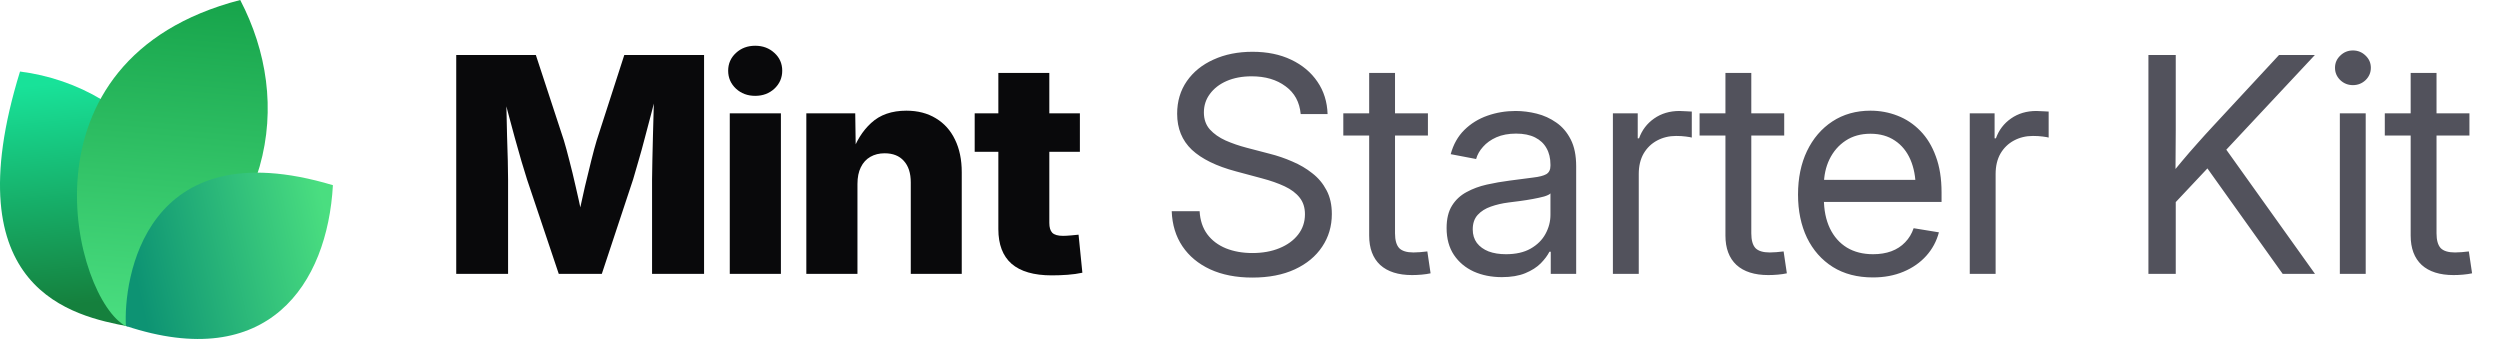
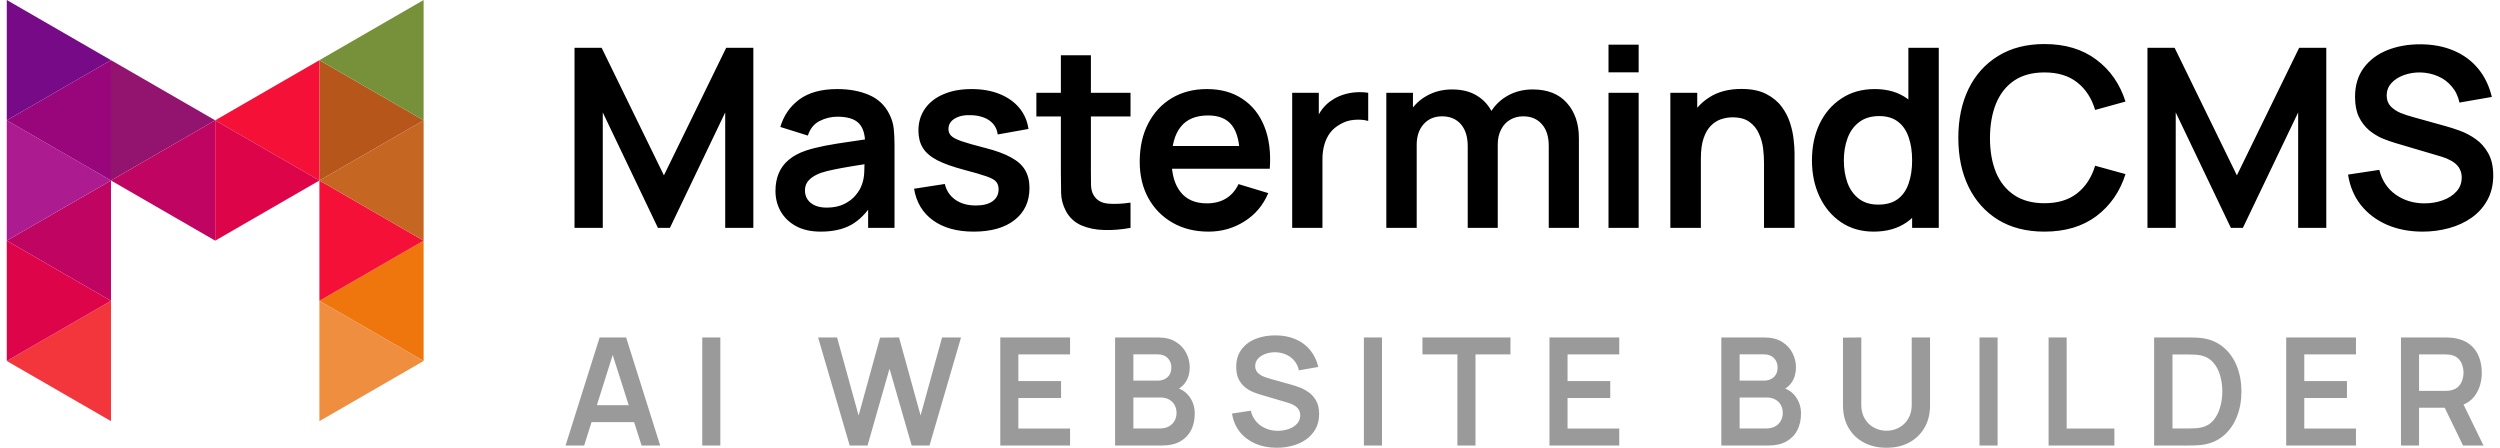
- <svg xmlns="http://www.w3.org/2000/svg" width="177" height="24" viewBox="0 0 177 24" fill="none">
-   <path d="M9.061 23.108C5.268 22.377 -3.391 20.627 1.417 5.064C9.634 6.099 16.973 14.064 9.061 23.108Z" fill="url(#paint0_linear_17557_2020)" />
-   <path d="M8.919 23.094C5.276 21.222 0.784 4.209 17.007 0C20.757 7.193 19.621 16.545 8.919 23.094Z" fill="url(#paint1_linear_17557_2020)" />
-   <path d="M8.914 23.079C8.735 19.882 10.159 9.085 23.57 13.111C23.181 20.123 18.984 26.418 8.914 23.079Z" fill="url(#paint2_linear_17557_2020)" />
-   <path d="M32.301 19.392V3.894H37.938L39.925 9.948C40.036 10.315 40.164 10.787 40.31 11.362C40.462 11.938 40.611 12.552 40.757 13.204C40.91 13.855 41.048 14.483 41.173 15.086C41.305 15.682 41.412 16.192 41.495 16.615H40.695C40.771 16.192 40.871 15.682 40.996 15.086C41.128 14.49 41.267 13.866 41.412 13.214C41.565 12.562 41.714 11.948 41.86 11.373C42.005 10.79 42.133 10.315 42.244 9.948L44.2 3.894H49.848V19.392H46.166V12.704C46.166 12.357 46.173 11.917 46.187 11.383C46.2 10.849 46.214 10.27 46.228 9.646C46.249 9.022 46.266 8.391 46.28 7.753C46.301 7.115 46.311 6.519 46.311 5.964H46.623C46.485 6.561 46.332 7.181 46.166 7.826C45.999 8.471 45.833 9.102 45.666 9.719C45.507 10.336 45.351 10.901 45.198 11.414C45.053 11.928 44.928 12.357 44.824 12.704L42.608 19.392H39.561L37.314 12.704C37.203 12.357 37.072 11.928 36.919 11.414C36.773 10.901 36.614 10.34 36.441 9.729C36.274 9.112 36.104 8.481 35.931 7.836C35.764 7.192 35.608 6.567 35.463 5.964H35.827C35.834 6.512 35.844 7.105 35.858 7.743C35.872 8.374 35.886 9.005 35.9 9.636C35.92 10.26 35.938 10.839 35.952 11.373C35.965 11.907 35.972 12.351 35.972 12.704V19.392H32.301ZM51.668 19.392V8.024H55.288V19.392H51.668ZM53.468 6.786C52.927 6.786 52.473 6.616 52.105 6.276C51.738 5.93 51.554 5.507 51.554 5.007C51.554 4.508 51.738 4.088 52.105 3.749C52.473 3.409 52.927 3.239 53.468 3.239C54.009 3.239 54.463 3.409 54.83 3.749C55.198 4.082 55.382 4.501 55.382 5.007C55.382 5.507 55.198 5.93 54.83 6.276C54.463 6.616 54.009 6.786 53.468 6.786ZM60.708 13.027V19.392H57.088V8.024H60.551L60.593 10.967H60.281C60.593 10.024 61.061 9.268 61.685 8.7C62.309 8.124 63.138 7.836 64.171 7.836C64.975 7.836 65.672 8.017 66.262 8.377C66.851 8.731 67.302 9.234 67.614 9.885C67.933 10.537 68.092 11.307 68.092 12.194V19.392H64.483V12.912C64.483 12.26 64.32 11.754 63.994 11.394C63.675 11.033 63.221 10.853 62.632 10.853C62.25 10.853 61.914 10.936 61.623 11.102C61.332 11.269 61.106 11.515 60.947 11.841C60.787 12.16 60.708 12.555 60.708 13.027ZM76.456 8.024V10.749H69.008V8.024H76.456ZM70.683 5.163H74.292V15.783C74.292 16.102 74.361 16.334 74.5 16.48C74.646 16.625 74.899 16.698 75.259 16.698C75.405 16.698 75.596 16.688 75.831 16.667C76.074 16.646 76.251 16.629 76.362 16.615L76.632 19.309C76.313 19.378 75.963 19.427 75.582 19.455C75.207 19.482 74.836 19.496 74.469 19.496C73.2 19.496 72.25 19.222 71.619 18.674C70.995 18.127 70.683 17.308 70.683 16.22V5.163Z" fill="#09090B" />
-   <path d="M88.667 19.652C87.523 19.652 86.528 19.458 85.682 19.07C84.843 18.681 84.188 18.137 83.716 17.437C83.245 16.736 82.992 15.908 82.957 14.951H84.933C84.968 15.596 85.148 16.14 85.474 16.584C85.8 17.021 86.24 17.354 86.795 17.582C87.35 17.804 87.974 17.915 88.667 17.915C89.388 17.915 90.026 17.801 90.581 17.572C91.143 17.343 91.583 17.024 91.902 16.615C92.228 16.199 92.391 15.717 92.391 15.169C92.391 14.698 92.266 14.306 92.017 13.994C91.767 13.675 91.413 13.408 90.956 13.193C90.498 12.978 89.954 12.787 89.323 12.621L87.502 12.132C86.123 11.765 85.082 11.255 84.382 10.603C83.689 9.944 83.342 9.095 83.342 8.055C83.342 7.174 83.571 6.404 84.028 5.746C84.486 5.087 85.117 4.577 85.921 4.217C86.726 3.849 87.645 3.666 88.678 3.666C89.718 3.666 90.63 3.853 91.413 4.227C92.204 4.602 92.824 5.122 93.275 5.787C93.726 6.446 93.965 7.209 93.993 8.076H92.089C92.013 7.23 91.656 6.574 91.018 6.11C90.387 5.638 89.586 5.403 88.615 5.403C87.95 5.403 87.36 5.513 86.847 5.735C86.341 5.957 85.946 6.262 85.661 6.651C85.377 7.032 85.235 7.469 85.235 7.961C85.235 8.447 85.377 8.849 85.661 9.168C85.946 9.48 86.317 9.74 86.774 9.948C87.232 10.149 87.724 10.319 88.251 10.457L89.884 10.884C90.439 11.023 90.977 11.206 91.496 11.435C92.023 11.657 92.495 11.934 92.911 12.267C93.334 12.593 93.67 12.995 93.92 13.474C94.17 13.945 94.294 14.504 94.294 15.149C94.294 16.015 94.066 16.788 93.608 17.468C93.157 18.148 92.512 18.681 91.673 19.07C90.834 19.458 89.832 19.652 88.667 19.652ZM101.097 8.024V9.594H95.106V8.024H101.097ZM96.937 5.163H98.767V16.521C98.767 17 98.865 17.347 99.059 17.562C99.26 17.77 99.6 17.874 100.078 17.874C100.21 17.874 100.366 17.867 100.546 17.853C100.733 17.832 100.903 17.815 101.056 17.801L101.285 19.351C101.097 19.392 100.886 19.423 100.65 19.444C100.414 19.465 100.189 19.475 99.974 19.475C98.996 19.475 98.244 19.236 97.717 18.758C97.197 18.272 96.937 17.579 96.937 16.677V5.163ZM106.33 19.621C105.595 19.621 104.932 19.489 104.343 19.226C103.754 18.955 103.285 18.564 102.939 18.05C102.592 17.53 102.419 16.896 102.419 16.147C102.419 15.495 102.547 14.965 102.804 14.556C103.06 14.146 103.403 13.828 103.833 13.599C104.263 13.363 104.742 13.186 105.269 13.068C105.796 12.95 106.333 12.857 106.881 12.787C107.574 12.69 108.132 12.617 108.555 12.569C108.978 12.52 109.287 12.441 109.481 12.33C109.675 12.212 109.772 12.014 109.772 11.737V11.654C109.772 11.203 109.679 10.815 109.492 10.489C109.311 10.163 109.041 9.91 108.68 9.729C108.32 9.549 107.872 9.459 107.338 9.459C106.805 9.459 106.34 9.546 105.945 9.719C105.556 9.892 105.241 10.118 104.998 10.395C104.755 10.665 104.593 10.953 104.509 11.258L102.71 10.915C102.897 10.222 103.22 9.65 103.677 9.199C104.135 8.748 104.679 8.412 105.31 8.19C105.941 7.968 106.607 7.857 107.307 7.857C107.8 7.857 108.295 7.92 108.795 8.044C109.301 8.169 109.765 8.381 110.188 8.679C110.611 8.97 110.951 9.369 111.208 9.875C111.464 10.374 111.593 11.005 111.593 11.768V19.392H109.793V17.822H109.7C109.568 18.085 109.363 18.359 109.086 18.643C108.809 18.921 108.444 19.153 107.994 19.34C107.543 19.527 106.988 19.621 106.33 19.621ZM106.621 17.998C107.321 17.998 107.904 17.867 108.368 17.603C108.84 17.333 109.19 16.986 109.419 16.563C109.654 16.133 109.772 15.682 109.772 15.211V13.692C109.703 13.769 109.554 13.841 109.325 13.911C109.096 13.973 108.829 14.032 108.524 14.088C108.226 14.143 107.921 14.192 107.609 14.233C107.304 14.275 107.033 14.309 106.798 14.337C106.354 14.393 105.938 14.49 105.549 14.628C105.168 14.76 104.86 14.954 104.624 15.211C104.388 15.467 104.27 15.811 104.27 16.241C104.27 16.615 104.367 16.934 104.561 17.198C104.762 17.461 105.04 17.662 105.393 17.801C105.747 17.933 106.156 17.998 106.621 17.998ZM114.193 19.392V8.024H115.951V9.792H116.045C116.253 9.209 116.61 8.741 117.116 8.388C117.622 8.034 118.219 7.857 118.905 7.857C119.058 7.857 119.217 7.864 119.384 7.878C119.55 7.885 119.682 7.892 119.779 7.899V9.74C119.716 9.719 119.578 9.695 119.363 9.667C119.155 9.639 118.922 9.625 118.666 9.625C118.174 9.625 117.726 9.733 117.324 9.948C116.922 10.163 116.603 10.471 116.367 10.874C116.138 11.276 116.024 11.758 116.024 12.319V19.392H114.193ZM126.322 8.024V9.594H120.33V8.024H126.322ZM122.161 5.163H123.992V16.521C123.992 17 124.089 17.347 124.283 17.562C124.484 17.77 124.824 17.874 125.302 17.874C125.434 17.874 125.59 17.867 125.77 17.853C125.958 17.832 126.127 17.815 126.28 17.801L126.509 19.351C126.322 19.392 126.11 19.423 125.874 19.444C125.639 19.465 125.413 19.475 125.198 19.475C124.221 19.475 123.468 19.236 122.941 18.758C122.421 18.272 122.161 17.579 122.161 16.677V5.163ZM132.604 19.642C131.502 19.642 130.555 19.396 129.765 18.903C128.974 18.404 128.364 17.714 127.934 16.834C127.511 15.946 127.3 14.927 127.3 13.775C127.3 12.611 127.511 11.584 127.934 10.697C128.364 9.802 128.964 9.102 129.734 8.596C130.51 8.089 131.408 7.836 132.428 7.836C133.1 7.836 133.738 7.954 134.341 8.19C134.952 8.426 135.489 8.783 135.954 9.261C136.425 9.74 136.793 10.343 137.056 11.071C137.327 11.792 137.462 12.645 137.462 13.63V14.296H128.433V12.735H136.463L135.631 13.297C135.631 12.541 135.506 11.876 135.257 11.3C135.007 10.725 134.643 10.277 134.165 9.958C133.686 9.632 133.107 9.469 132.428 9.469C131.748 9.469 131.162 9.632 130.67 9.958C130.177 10.284 129.796 10.725 129.526 11.279C129.262 11.827 129.13 12.441 129.13 13.12V14.046C129.13 14.864 129.273 15.572 129.557 16.168C129.841 16.757 130.243 17.211 130.763 17.53C131.283 17.842 131.901 17.998 132.615 17.998C133.093 17.998 133.523 17.929 133.905 17.79C134.293 17.645 134.619 17.433 134.882 17.156C135.153 16.879 135.354 16.546 135.486 16.157L137.275 16.449C137.108 17.08 136.81 17.634 136.38 18.113C135.95 18.591 135.413 18.966 134.768 19.236C134.123 19.507 133.402 19.642 132.604 19.642ZM139.459 19.392V8.024H141.217V9.792H141.311C141.519 9.209 141.876 8.741 142.382 8.388C142.888 8.034 143.485 7.857 144.171 7.857C144.324 7.857 144.483 7.864 144.649 7.878C144.816 7.885 144.948 7.892 145.045 7.899V9.74C144.982 9.719 144.844 9.695 144.629 9.667C144.421 9.639 144.188 9.625 143.932 9.625C143.439 9.625 142.992 9.733 142.59 9.948C142.188 10.163 141.869 10.471 141.633 10.874C141.404 11.276 141.29 11.758 141.29 12.319V19.392H139.459ZM153.429 14.961V12.715C153.783 12.257 154.136 11.82 154.49 11.404C154.844 10.981 155.204 10.565 155.572 10.156C155.939 9.74 156.314 9.327 156.695 8.918L161.355 3.894H163.893L157.277 10.967H157.184L153.429 14.961ZM152.108 19.392V3.894H154.043V9.241L154.022 12.559L154.043 13.505V19.392H152.108ZM161.615 19.392L155.967 11.477L157.173 9.969L163.903 19.392H161.615ZM165.661 19.392V8.024H167.492V19.392H165.661ZM166.587 6.027C166.24 6.027 165.942 5.909 165.692 5.673C165.443 5.43 165.318 5.139 165.318 4.799C165.318 4.459 165.443 4.172 165.692 3.936C165.942 3.693 166.24 3.572 166.587 3.572C166.934 3.572 167.232 3.693 167.482 3.936C167.731 4.172 167.856 4.459 167.856 4.799C167.856 5.139 167.731 5.43 167.482 5.673C167.232 5.909 166.934 6.027 166.587 6.027ZM174.836 8.024V9.594H168.844V8.024H174.836ZM170.675 5.163H172.506V16.521C172.506 17 172.603 17.347 172.797 17.562C172.998 17.77 173.338 17.874 173.816 17.874C173.948 17.874 174.104 17.867 174.284 17.853C174.472 17.832 174.641 17.815 174.794 17.801L175.023 19.351C174.836 19.392 174.624 19.423 174.388 19.444C174.153 19.465 173.927 19.475 173.712 19.475C172.735 19.475 171.982 19.236 171.455 18.758C170.935 18.272 170.675 17.579 170.675 16.677V5.163Z" fill="#52525C" />
+ <svg xmlns="http://www.w3.org/2000/svg" style="isolation:isolate" viewBox="0 0 134 24" width="134pt" height="24pt">
  <defs>
-     <linearGradient id="paint0_linear_17557_2020" x1="3.776" y1="5.916" x2="5.232" y2="21.559" gradientUnits="userSpaceOnUse">
-       <stop stop-color="#18E299" />
-       <stop offset="1" stop-color="#15803D" />
-     </linearGradient>
-     <linearGradient id="paint1_linear_17557_2020" x1="12.171" y1="-0.718" x2="10.19" y2="22.983" gradientUnits="userSpaceOnUse">
-       <stop stop-color="#16A34A" />
-       <stop offset="1" stop-color="#4ADE80" />
-     </linearGradient>
-     <linearGradient id="paint2_linear_17557_2020" x1="23.133" y1="15.353" x2="9.338" y2="18.52" gradientUnits="userSpaceOnUse">
-       <stop stop-color="#4ADE80" />
-       <stop offset="1" stop-color="#0D9373" />
-     </linearGradient>
+     <clipPath id="_clipPath_t9v4mWJVYy7WYwC7KtBGu1qLUJwRZWh4">
+       <rect width="134" height="24" />
+     </clipPath>
  </defs>
+   <g clip-path="url(#_clipPath_t9v4mWJVYy7WYwC7KtBGu1qLUJwRZWh4)">
+     <rect width="134" height="24" style="fill:rgb(0,0,0)" fill-opacity="0" />
+     <g>
+       <path d=" M 5.949 16.124 L 5.949 22.573 L 0.363 19.348 L 5.949 16.124 Z " fill="rgb(242,54,60)" />
+       <path d=" M 22.706 12.899 L 22.706 19.348 L 17.12 16.124 L 22.706 12.899 Z " fill="rgb(238,118,12)" />
+       <path d=" M 5.949 9.674 L 5.949 16.124 L 0.363 12.899 L 5.949 9.674 Z " fill="rgb(192,4,97)" />
+       <path d=" M 0.363 12.899 L 0.363 19.348 L 5.949 16.124 L 0.363 12.899 Z " fill="rgb(222,4,74)" />
+       <path d=" M 17.12 16.124 L 17.12 22.573 L 22.706 19.348 L 17.12 16.124 Z " fill="rgb(238,142,62)" />
+       <path d=" M 17.12 9.674 L 17.12 16.124 L 22.706 12.899 L 17.12 9.674 Z " fill="rgb(245,16,56)" />
+       <path d=" M 0.363 6.449 L 0.363 12.899 L 5.949 9.674 L 0.363 6.449 Z " fill="rgb(173,27,145)" />
+       <path d=" M 22.706 6.449 L 22.706 12.899 L 17.12 9.674 L 22.706 6.449 Z " fill="rgb(198,102,35)" />
+       <path d=" M 5.949 3.225 L 5.949 9.674 L 0.363 6.449 L 5.949 3.225 Z " fill="rgb(153,5,122)" />
+       <path d=" M 5.949 3.225 L 5.949 9.674 L 11.534 6.449 L 5.949 3.225 Z " fill="rgb(146,20,110)" />
+       <path d=" M 11.534 6.449 L 11.534 12.899 L 5.949 9.674 L 11.534 6.449 Z " fill="rgb(192,4,97)" />
+       <path d=" M 17.12 3.225 L 17.12 9.674 L 22.706 6.449 L 17.12 3.225 Z " fill="rgb(183,86,26)" />
+       <path d=" M 17.12 3.225 L 17.12 9.674 L 11.534 6.449 L 17.12 3.225 Z " fill="rgb(245,16,56)" />
+       <path d=" M 22.706 0 L 22.706 6.449 L 17.12 3.225 L 22.706 0 Z " fill="rgb(118,145,57)" />
+       <path d=" M 0.363 0 L 0.363 6.449 L 5.949 3.225 L 0.363 0 Z " fill="rgb(119,10,134)" />
+       <path d=" M 11.534 6.449 L 11.534 12.899 L 17.12 9.674 L 11.534 6.449 Z " fill="rgb(221,4,74)" />
+       <path d=" M 30.794 12.214 L 30.794 2.562 L 32.248 2.562 L 35.586 9.399 L 38.924 2.562 L 40.379 2.562 L 40.379 12.214 L 38.871 12.214 L 38.871 6.027 L 35.908 12.214 L 35.265 12.214 L 32.309 6.027 L 32.309 12.214 L 30.794 12.214 Z  M 43.991 12.415 C 43.468 12.415 43.026 12.317 42.664 12.12 C 42.302 11.919 42.027 11.653 41.84 11.322 C 41.656 10.992 41.565 10.628 41.565 10.23 C 41.565 9.881 41.623 9.569 41.739 9.291 C 41.855 9.01 42.034 8.769 42.275 8.568 C 42.516 8.362 42.829 8.194 43.214 8.065 C 43.504 7.971 43.844 7.886 44.232 7.81 C 44.626 7.734 45.05 7.665 45.506 7.602 C 45.966 7.535 46.447 7.464 46.947 7.388 L 46.371 7.716 C 46.375 7.216 46.263 6.847 46.036 6.61 C 45.808 6.374 45.423 6.255 44.883 6.255 C 44.556 6.255 44.241 6.331 43.937 6.483 C 43.634 6.635 43.421 6.896 43.301 7.267 L 41.826 6.805 C 42.005 6.193 42.345 5.701 42.845 5.33 C 43.35 4.959 44.029 4.774 44.883 4.774 C 45.526 4.774 46.091 4.879 46.578 5.089 C 47.07 5.299 47.434 5.643 47.671 6.121 C 47.801 6.376 47.879 6.637 47.905 6.905 C 47.932 7.169 47.946 7.457 47.946 7.77 L 47.946 12.214 L 46.532 12.214 L 46.532 10.645 L 46.766 10.9 C 46.44 11.423 46.058 11.807 45.62 12.053 C 45.186 12.294 44.643 12.415 43.991 12.415 Z  M 44.313 11.128 C 44.679 11.128 44.992 11.063 45.251 10.934 C 45.51 10.804 45.716 10.645 45.868 10.458 C 46.024 10.27 46.129 10.094 46.183 9.928 C 46.268 9.723 46.315 9.488 46.324 9.224 C 46.337 8.956 46.344 8.74 46.344 8.574 L 46.84 8.722 C 46.353 8.798 45.935 8.865 45.586 8.923 C 45.238 8.981 44.938 9.037 44.688 9.09 C 44.438 9.14 44.217 9.195 44.025 9.258 C 43.837 9.325 43.678 9.403 43.549 9.493 C 43.419 9.582 43.319 9.685 43.247 9.801 C 43.18 9.917 43.146 10.053 43.146 10.21 C 43.146 10.388 43.191 10.547 43.281 10.686 C 43.37 10.82 43.499 10.927 43.669 11.007 C 43.844 11.088 44.058 11.128 44.313 11.128 Z  M 52.191 12.415 C 51.297 12.415 50.571 12.214 50.012 11.812 C 49.454 11.41 49.114 10.844 48.994 10.116 L 50.643 9.861 C 50.727 10.219 50.915 10.5 51.206 10.706 C 51.496 10.911 51.862 11.014 52.305 11.014 C 52.694 11.014 52.993 10.938 53.203 10.786 C 53.417 10.63 53.525 10.418 53.525 10.149 C 53.525 9.984 53.484 9.852 53.404 9.754 C 53.328 9.651 53.158 9.553 52.895 9.459 C 52.631 9.365 52.226 9.247 51.681 9.104 C 51.074 8.943 50.591 8.771 50.233 8.588 C 49.876 8.4 49.619 8.179 49.463 7.924 C 49.306 7.669 49.228 7.361 49.228 6.999 C 49.228 6.548 49.347 6.155 49.583 5.819 C 49.82 5.484 50.151 5.227 50.575 5.049 C 51 4.865 51.5 4.774 52.077 4.774 C 52.64 4.774 53.138 4.861 53.571 5.035 C 54.009 5.21 54.362 5.458 54.63 5.779 C 54.899 6.101 55.064 6.479 55.126 6.912 L 53.478 7.207 C 53.437 6.899 53.297 6.655 53.055 6.476 C 52.819 6.298 52.501 6.197 52.104 6.175 C 51.724 6.152 51.418 6.21 51.185 6.349 C 50.953 6.483 50.837 6.673 50.837 6.919 C 50.837 7.057 50.884 7.176 50.978 7.274 C 51.071 7.372 51.259 7.471 51.541 7.569 C 51.827 7.667 52.251 7.788 52.814 7.931 C 53.391 8.078 53.851 8.248 54.195 8.44 C 54.543 8.628 54.794 8.854 54.946 9.117 C 55.102 9.381 55.18 9.7 55.18 10.076 C 55.18 10.804 54.914 11.376 54.383 11.792 C 53.855 12.207 53.125 12.415 52.191 12.415 Z  M 60.596 12.214 C 60.118 12.303 59.649 12.341 59.189 12.328 C 58.733 12.319 58.324 12.236 57.962 12.08 C 57.6 11.919 57.325 11.666 57.138 11.322 C 56.972 11.01 56.885 10.69 56.876 10.364 C 56.867 10.038 56.863 9.669 56.863 9.258 L 56.863 2.964 L 58.472 2.964 L 58.472 9.164 C 58.472 9.455 58.474 9.709 58.478 9.928 C 58.487 10.147 58.534 10.326 58.619 10.464 C 58.78 10.733 59.037 10.882 59.39 10.914 C 59.743 10.945 60.145 10.927 60.596 10.86 L 60.596 12.214 Z  M 55.549 6.242 L 55.549 4.975 L 60.596 4.975 L 60.596 6.242 L 55.549 6.242 Z  M 64.782 12.415 C 64.049 12.415 63.406 12.256 62.852 11.939 C 62.298 11.622 61.864 11.182 61.552 10.619 C 61.243 10.056 61.089 9.408 61.089 8.675 C 61.089 7.884 61.241 7.198 61.545 6.617 C 61.849 6.032 62.271 5.578 62.812 5.256 C 63.352 4.935 63.978 4.774 64.688 4.774 C 65.439 4.774 66.076 4.95 66.599 5.303 C 67.126 5.652 67.517 6.146 67.772 6.785 C 68.026 7.424 68.123 8.177 68.06 9.043 L 66.458 9.043 L 66.458 8.454 C 66.454 7.667 66.315 7.093 66.042 6.731 C 65.77 6.369 65.341 6.188 64.755 6.188 C 64.094 6.188 63.603 6.394 63.281 6.805 C 62.959 7.211 62.798 7.808 62.798 8.594 C 62.798 9.327 62.959 9.895 63.281 10.297 C 63.603 10.699 64.072 10.9 64.688 10.9 C 65.086 10.9 65.428 10.813 65.714 10.639 C 66.005 10.46 66.228 10.203 66.384 9.868 L 67.98 10.351 C 67.703 11.003 67.274 11.51 66.693 11.872 C 66.116 12.234 65.479 12.415 64.782 12.415 Z  M 62.289 9.043 L 62.289 7.824 L 67.269 7.824 L 67.269 9.043 L 62.289 9.043 Z  M 69.261 12.214 L 69.261 4.975 L 70.688 4.975 L 70.688 6.738 L 70.514 6.51 C 70.604 6.269 70.722 6.05 70.869 5.853 C 71.021 5.652 71.202 5.487 71.412 5.357 C 71.591 5.236 71.788 5.142 72.002 5.075 C 72.221 5.004 72.445 4.962 72.672 4.948 C 72.9 4.93 73.121 4.939 73.336 4.975 L 73.336 6.483 C 73.121 6.42 72.874 6.4 72.592 6.423 C 72.315 6.445 72.065 6.523 71.841 6.657 C 71.618 6.778 71.435 6.932 71.292 7.12 C 71.153 7.307 71.05 7.522 70.983 7.763 C 70.916 8 70.883 8.257 70.883 8.534 L 70.883 12.214 L 69.261 12.214 Z  M 83.013 12.214 L 83.013 7.817 C 83.013 7.321 82.891 6.934 82.645 6.657 C 82.399 6.376 82.066 6.235 81.646 6.235 C 81.387 6.235 81.155 6.295 80.949 6.416 C 80.743 6.532 80.58 6.706 80.46 6.939 C 80.339 7.167 80.279 7.439 80.279 7.757 L 79.562 7.334 C 79.557 6.834 79.669 6.394 79.897 6.014 C 80.129 5.63 80.442 5.33 80.835 5.116 C 81.228 4.901 81.666 4.794 82.149 4.794 C 82.949 4.794 83.561 5.035 83.985 5.518 C 84.414 5.996 84.629 6.626 84.629 7.408 L 84.629 12.214 L 83.013 12.214 Z  M 74.307 12.214 L 74.307 4.975 L 75.734 4.975 L 75.734 7.22 L 75.935 7.22 L 75.935 12.214 L 74.307 12.214 Z  M 78.67 12.214 L 78.67 7.837 C 78.67 7.332 78.547 6.939 78.302 6.657 C 78.056 6.376 77.721 6.235 77.296 6.235 C 76.885 6.235 76.554 6.376 76.304 6.657 C 76.058 6.939 75.935 7.305 75.935 7.757 L 75.211 7.274 C 75.211 6.805 75.328 6.382 75.56 6.007 C 75.792 5.632 76.105 5.337 76.498 5.122 C 76.896 4.903 77.341 4.794 77.832 4.794 C 78.373 4.794 78.824 4.91 79.186 5.142 C 79.553 5.37 79.825 5.683 80.004 6.081 C 80.187 6.474 80.279 6.919 80.279 7.415 L 80.279 12.214 L 78.67 12.214 Z  M 86.216 3.876 L 86.216 2.394 L 87.832 2.394 L 87.832 3.876 L 86.216 3.876 Z  M 86.216 12.214 L 86.216 4.975 L 87.832 4.975 L 87.832 12.214 L 86.216 12.214 Z  M 94.551 12.214 L 94.551 8.728 C 94.551 8.501 94.536 8.248 94.505 7.971 C 94.473 7.694 94.399 7.428 94.283 7.173 C 94.172 6.914 94.002 6.702 93.774 6.537 C 93.55 6.371 93.247 6.289 92.862 6.289 C 92.657 6.289 92.454 6.322 92.252 6.389 C 92.051 6.456 91.868 6.572 91.703 6.738 C 91.542 6.899 91.412 7.122 91.314 7.408 C 91.216 7.69 91.167 8.051 91.167 8.494 L 90.208 8.085 C 90.208 7.468 90.327 6.91 90.563 6.409 C 90.805 5.909 91.158 5.511 91.622 5.216 C 92.087 4.917 92.659 4.767 93.338 4.767 C 93.875 4.767 94.317 4.856 94.665 5.035 C 95.014 5.214 95.291 5.442 95.497 5.719 C 95.702 5.996 95.854 6.291 95.952 6.604 C 96.051 6.916 96.113 7.214 96.14 7.495 C 96.171 7.772 96.187 7.998 96.187 8.172 L 96.187 12.214 L 94.551 12.214 Z  M 89.531 12.214 L 89.531 4.975 L 90.972 4.975 L 90.972 7.22 L 91.167 7.22 L 91.167 12.214 L 89.531 12.214 Z  M 100.426 12.415 C 99.76 12.415 99.179 12.247 98.683 11.912 C 98.187 11.577 97.803 11.121 97.53 10.545 C 97.257 9.968 97.121 9.318 97.121 8.594 C 97.121 7.862 97.257 7.209 97.53 6.637 C 97.807 6.061 98.198 5.607 98.703 5.277 C 99.208 4.941 99.802 4.774 100.486 4.774 C 101.174 4.774 101.75 4.941 102.215 5.277 C 102.684 5.607 103.04 6.061 103.281 6.637 C 103.522 7.214 103.643 7.866 103.643 8.594 C 103.643 9.314 103.522 9.964 103.281 10.545 C 103.04 11.121 102.68 11.577 102.202 11.912 C 101.724 12.247 101.132 12.415 100.426 12.415 Z  M 100.673 10.967 C 101.107 10.967 101.455 10.869 101.719 10.672 C 101.987 10.471 102.182 10.192 102.302 9.834 C 102.427 9.477 102.49 9.064 102.49 8.594 C 102.49 8.121 102.427 7.707 102.302 7.354 C 102.182 6.997 101.992 6.72 101.732 6.523 C 101.473 6.322 101.138 6.222 100.727 6.222 C 100.294 6.222 99.936 6.329 99.655 6.543 C 99.373 6.753 99.166 7.039 99.031 7.401 C 98.897 7.759 98.83 8.156 98.83 8.594 C 98.83 9.037 98.895 9.439 99.025 9.801 C 99.159 10.158 99.362 10.442 99.635 10.652 C 99.907 10.862 100.253 10.967 100.673 10.967 Z  M 102.49 12.214 L 102.49 7.133 L 102.289 7.133 L 102.289 2.562 L 103.918 2.562 L 103.918 12.214 L 102.49 12.214 Z  M 109.584 12.415 C 108.619 12.415 107.792 12.205 107.104 11.785 C 106.416 11.36 105.886 10.771 105.516 10.015 C 105.149 9.26 104.966 8.384 104.966 7.388 C 104.966 6.391 105.149 5.516 105.516 4.76 C 105.886 4.005 106.416 3.418 107.104 2.998 C 107.792 2.573 108.619 2.361 109.584 2.361 C 110.697 2.361 111.624 2.64 112.366 3.199 C 113.107 3.753 113.628 4.501 113.927 5.444 L 112.299 5.893 C 112.111 5.263 111.791 4.772 111.34 4.419 C 110.889 4.061 110.303 3.882 109.584 3.882 C 108.936 3.882 108.395 4.028 107.962 4.318 C 107.533 4.608 107.209 5.017 106.99 5.545 C 106.776 6.067 106.666 6.682 106.662 7.388 C 106.662 8.094 106.769 8.711 106.983 9.238 C 107.202 9.761 107.528 10.167 107.962 10.458 C 108.395 10.748 108.936 10.893 109.584 10.893 C 110.303 10.893 110.889 10.715 111.34 10.357 C 111.791 10 112.111 9.508 112.299 8.883 L 113.927 9.332 C 113.628 10.275 113.107 11.025 112.366 11.584 C 111.624 12.138 110.697 12.415 109.584 12.415 Z  M 115.104 12.214 L 115.104 2.562 L 116.559 2.562 L 119.897 9.399 L 123.235 2.562 L 124.689 2.562 L 124.689 12.214 L 123.181 12.214 L 123.181 6.027 L 120.218 12.214 L 119.575 12.214 L 116.619 6.027 L 116.619 12.214 L 115.104 12.214 Z  M 129.85 12.415 C 129.144 12.415 128.507 12.292 127.939 12.046 C 127.376 11.801 126.912 11.45 126.545 10.994 C 126.183 10.534 125.953 9.989 125.855 9.358 L 127.531 9.104 C 127.674 9.676 127.966 10.118 128.408 10.431 C 128.855 10.744 129.369 10.9 129.95 10.9 C 130.294 10.9 130.618 10.847 130.922 10.739 C 131.226 10.632 131.472 10.476 131.659 10.27 C 131.852 10.065 131.948 9.812 131.948 9.513 C 131.948 9.379 131.925 9.256 131.88 9.144 C 131.836 9.028 131.769 8.925 131.679 8.836 C 131.594 8.746 131.483 8.666 131.344 8.594 C 131.21 8.518 131.054 8.454 130.875 8.4 L 128.382 7.663 C 128.167 7.6 127.935 7.517 127.685 7.415 C 127.439 7.307 127.204 7.162 126.981 6.979 C 126.762 6.791 126.581 6.555 126.438 6.269 C 126.299 5.978 126.23 5.621 126.23 5.196 C 126.23 4.575 126.387 4.054 126.699 3.634 C 127.017 3.21 127.441 2.893 127.973 2.683 C 128.509 2.473 129.103 2.37 129.756 2.374 C 130.417 2.379 131.007 2.493 131.525 2.716 C 132.044 2.935 132.477 3.255 132.826 3.675 C 133.174 4.095 133.42 4.602 133.563 5.196 L 131.827 5.498 C 131.755 5.158 131.617 4.87 131.411 4.633 C 131.21 4.392 130.962 4.209 130.667 4.083 C 130.377 3.958 130.066 3.891 129.736 3.882 C 129.414 3.878 129.114 3.927 128.837 4.03 C 128.565 4.128 128.344 4.271 128.174 4.459 C 128.009 4.646 127.926 4.865 127.926 5.116 C 127.926 5.353 127.997 5.547 128.14 5.699 C 128.283 5.846 128.46 5.965 128.67 6.054 C 128.885 6.139 129.101 6.21 129.32 6.269 L 131.049 6.751 C 131.286 6.814 131.552 6.899 131.847 7.006 C 132.142 7.113 132.426 7.263 132.698 7.455 C 132.971 7.647 133.194 7.9 133.368 8.212 C 133.547 8.525 133.637 8.923 133.637 9.405 C 133.637 9.906 133.532 10.346 133.322 10.726 C 133.116 11.101 132.837 11.414 132.484 11.664 C 132.131 11.914 131.726 12.102 131.271 12.227 C 130.819 12.352 130.346 12.415 129.85 12.415 Z " fill="rgb(0,0,0)" />
+       <path d=" M 30.314 23.879 L 32.14 18.088 L 33.56 18.088 L 35.386 23.879 L 34.388 23.879 L 32.731 18.683 L 32.948 18.683 L 31.312 23.879 L 30.314 23.879 Z  M 31.332 22.625 L 31.332 21.72 L 34.372 21.72 L 34.372 22.625 L 31.332 22.625 Z  M 37.641 23.879 L 37.641 18.088 L 38.61 18.088 L 38.61 23.879 L 37.641 23.879 Z  M 45.543 23.879 L 43.85 18.088 L 44.867 18.088 L 46.022 22.271 L 47.172 18.096 L 48.189 18.088 L 49.343 22.271 L 50.494 18.088 L 51.511 18.088 L 49.822 23.879 L 48.865 23.879 L 47.678 19.761 L 46.5 23.879 L 45.543 23.879 Z  M 53.615 23.879 L 53.615 18.088 L 57.355 18.088 L 57.355 18.997 L 54.584 18.997 L 54.584 20.425 L 56.873 20.425 L 56.873 21.334 L 54.584 21.334 L 54.584 22.97 L 57.355 22.97 L 57.355 23.879 L 53.615 23.879 Z  M 59.768 23.879 L 59.768 18.088 L 62.064 18.088 C 62.456 18.088 62.776 18.167 63.026 18.325 C 63.278 18.481 63.464 18.681 63.584 18.925 C 63.708 19.169 63.769 19.421 63.769 19.681 C 63.769 20 63.693 20.271 63.54 20.493 C 63.39 20.716 63.185 20.866 62.925 20.944 L 62.925 20.742 C 63.29 20.826 63.566 20.999 63.753 21.261 C 63.944 21.524 64.039 21.823 64.039 22.158 C 64.039 22.501 63.973 22.802 63.842 23.059 C 63.71 23.316 63.515 23.517 63.255 23.662 C 62.997 23.807 62.678 23.879 62.298 23.879 L 59.768 23.879 Z  M 60.749 22.966 L 62.177 22.966 C 62.346 22.966 62.497 22.933 62.631 22.866 C 62.766 22.796 62.87 22.7 62.945 22.576 C 63.023 22.45 63.062 22.302 63.062 22.13 C 63.062 21.974 63.028 21.835 62.961 21.712 C 62.894 21.588 62.796 21.49 62.668 21.418 C 62.539 21.343 62.385 21.306 62.205 21.306 L 60.749 21.306 L 60.749 22.966 Z  M 60.749 20.401 L 62.052 20.401 C 62.192 20.401 62.316 20.374 62.426 20.32 C 62.536 20.267 62.623 20.187 62.688 20.083 C 62.752 19.978 62.784 19.85 62.784 19.697 C 62.784 19.496 62.72 19.328 62.591 19.194 C 62.463 19.06 62.283 18.993 62.052 18.993 L 60.749 18.993 L 60.749 20.401 Z  M 68.433 24 C 68.01 24 67.628 23.926 67.287 23.779 C 66.95 23.631 66.671 23.421 66.451 23.147 C 66.234 22.871 66.095 22.544 66.036 22.166 L 67.042 22.013 C 67.128 22.356 67.303 22.622 67.569 22.81 C 67.837 22.997 68.145 23.091 68.494 23.091 C 68.7 23.091 68.894 23.059 69.077 22.995 C 69.259 22.93 69.407 22.836 69.519 22.713 C 69.634 22.59 69.692 22.438 69.692 22.259 C 69.692 22.178 69.679 22.104 69.652 22.037 C 69.625 21.968 69.585 21.906 69.531 21.852 C 69.48 21.799 69.413 21.751 69.33 21.708 C 69.25 21.662 69.156 21.623 69.049 21.591 L 67.553 21.149 C 67.424 21.111 67.285 21.062 67.135 21 C 66.987 20.936 66.846 20.848 66.712 20.738 C 66.581 20.626 66.472 20.484 66.386 20.312 C 66.303 20.138 66.262 19.923 66.262 19.669 C 66.262 19.296 66.355 18.984 66.543 18.732 C 66.734 18.477 66.988 18.287 67.307 18.161 C 67.629 18.035 67.986 17.973 68.377 17.976 C 68.774 17.978 69.128 18.047 69.439 18.181 C 69.75 18.312 70.01 18.504 70.219 18.756 C 70.428 19.008 70.576 19.312 70.661 19.669 L 69.62 19.85 C 69.577 19.646 69.494 19.473 69.371 19.331 C 69.25 19.186 69.101 19.076 68.924 19.001 C 68.75 18.926 68.564 18.886 68.365 18.88 C 68.172 18.878 67.992 18.907 67.826 18.969 C 67.663 19.028 67.53 19.114 67.428 19.226 C 67.329 19.339 67.279 19.47 67.279 19.62 C 67.279 19.763 67.322 19.879 67.408 19.97 C 67.494 20.059 67.6 20.13 67.726 20.183 C 67.854 20.234 67.984 20.277 68.116 20.312 L 69.153 20.602 C 69.295 20.639 69.455 20.69 69.632 20.755 C 69.809 20.819 69.979 20.909 70.143 21.024 C 70.306 21.139 70.44 21.291 70.545 21.478 C 70.652 21.666 70.706 21.905 70.706 22.194 C 70.706 22.495 70.643 22.759 70.517 22.987 C 70.393 23.212 70.226 23.399 70.014 23.55 C 69.802 23.7 69.559 23.812 69.286 23.887 C 69.015 23.962 68.731 24 68.433 24 Z  M 73.104 23.879 L 73.104 18.088 L 74.074 18.088 L 74.074 23.879 L 73.104 23.879 Z  M 78.117 23.879 L 78.117 18.997 L 76.243 18.997 L 76.243 18.088 L 80.961 18.088 L 80.961 18.997 L 79.087 18.997 L 79.087 23.879 L 78.117 23.879 Z  M 83.052 23.879 L 83.052 18.088 L 86.792 18.088 L 86.792 18.997 L 84.021 18.997 L 84.021 20.425 L 86.309 20.425 L 86.309 21.334 L 84.021 21.334 L 84.021 22.97 L 86.792 22.97 L 86.792 23.879 L 83.052 23.879 Z  M 92.263 23.879 L 92.263 18.088 L 94.559 18.088 C 94.95 18.088 95.271 18.167 95.52 18.325 C 95.772 18.481 95.958 18.681 96.079 18.925 C 96.202 19.169 96.264 19.421 96.264 19.681 C 96.264 20 96.188 20.271 96.035 20.493 C 95.885 20.716 95.679 20.866 95.419 20.944 L 95.419 20.742 C 95.784 20.826 96.06 20.999 96.248 21.261 C 96.438 21.524 96.534 21.823 96.534 22.158 C 96.534 22.501 96.468 22.802 96.336 23.059 C 96.205 23.316 96.009 23.517 95.749 23.662 C 95.492 23.807 95.173 23.879 94.792 23.879 L 92.263 23.879 Z  M 93.244 22.966 L 94.671 22.966 C 94.84 22.966 94.992 22.933 95.126 22.866 C 95.26 22.796 95.365 22.7 95.44 22.576 C 95.517 22.45 95.556 22.302 95.556 22.13 C 95.556 21.974 95.523 21.835 95.456 21.712 C 95.389 21.588 95.291 21.49 95.162 21.418 C 95.033 21.343 94.879 21.306 94.7 21.306 L 93.244 21.306 L 93.244 22.966 Z  M 93.244 20.401 L 94.547 20.401 C 94.686 20.401 94.811 20.374 94.921 20.32 C 95.031 20.267 95.118 20.187 95.182 20.083 C 95.247 19.978 95.279 19.85 95.279 19.697 C 95.279 19.496 95.214 19.328 95.086 19.194 C 94.957 19.06 94.777 18.993 94.547 18.993 L 93.244 18.993 L 93.244 20.401 Z  M 101.117 24 C 100.656 24 100.25 23.906 99.898 23.718 C 99.55 23.531 99.276 23.267 99.078 22.926 C 98.882 22.586 98.784 22.186 98.784 21.728 L 98.784 18.096 L 99.766 18.088 L 99.766 21.704 C 99.766 21.921 99.802 22.115 99.874 22.287 C 99.949 22.458 100.05 22.604 100.176 22.725 C 100.302 22.843 100.447 22.933 100.61 22.995 C 100.774 23.056 100.943 23.087 101.117 23.087 C 101.297 23.087 101.467 23.056 101.628 22.995 C 101.791 22.93 101.936 22.839 102.062 22.721 C 102.188 22.6 102.287 22.454 102.36 22.283 C 102.432 22.111 102.468 21.918 102.468 21.704 L 102.468 18.088 L 103.45 18.088 L 103.45 21.728 C 103.45 22.186 103.35 22.586 103.152 22.926 C 102.956 23.267 102.683 23.531 102.332 23.718 C 101.983 23.906 101.578 24 101.117 24 Z  M 106.101 23.879 L 106.101 18.088 L 107.071 18.088 L 107.071 23.879 L 106.101 23.879 Z  M 109.804 23.879 L 109.804 18.088 L 110.773 18.088 L 110.773 22.97 L 113.331 22.97 L 113.331 23.879 L 109.804 23.879 Z  M 115.46 23.879 L 115.46 18.088 L 117.306 18.088 C 117.354 18.088 117.449 18.09 117.591 18.092 C 117.736 18.095 117.875 18.104 118.009 18.12 C 118.468 18.179 118.855 18.343 119.172 18.611 C 119.491 18.876 119.732 19.216 119.896 19.628 C 120.059 20.041 120.141 20.493 120.141 20.984 C 120.141 21.474 120.059 21.926 119.896 22.339 C 119.732 22.752 119.491 23.092 119.172 23.361 C 118.855 23.626 118.468 23.788 118.009 23.847 C 117.878 23.863 117.74 23.873 117.595 23.875 C 117.451 23.878 117.354 23.879 117.306 23.879 L 115.46 23.879 Z  M 116.445 22.966 L 117.306 22.966 C 117.386 22.966 117.488 22.964 117.611 22.958 C 117.737 22.953 117.849 22.941 117.945 22.922 C 118.219 22.871 118.441 22.749 118.613 22.556 C 118.784 22.363 118.91 22.129 118.991 21.852 C 119.074 21.576 119.116 21.287 119.116 20.984 C 119.116 20.67 119.074 20.375 118.991 20.099 C 118.908 19.823 118.779 19.591 118.605 19.403 C 118.433 19.216 118.213 19.096 117.945 19.045 C 117.849 19.024 117.737 19.012 117.611 19.009 C 117.488 19.004 117.386 19.001 117.306 19.001 L 116.445 19.001 L 116.445 22.966 Z  M 122.54 23.879 L 122.54 18.088 L 126.28 18.088 L 126.28 18.997 L 123.509 18.997 L 123.509 20.425 L 125.797 20.425 L 125.797 21.334 L 123.509 21.334 L 123.509 22.97 L 126.28 22.97 L 126.28 23.879 L 122.54 23.879 Z  M 128.692 23.879 L 128.692 18.088 L 131.085 18.088 C 131.141 18.088 131.214 18.091 131.302 18.096 C 131.391 18.099 131.473 18.107 131.548 18.12 C 131.883 18.171 132.159 18.283 132.376 18.454 C 132.596 18.626 132.758 18.843 132.863 19.106 C 132.97 19.366 133.024 19.655 133.024 19.974 C 133.024 20.446 132.904 20.852 132.666 21.193 C 132.427 21.531 132.061 21.74 131.568 21.82 L 131.154 21.856 L 129.661 21.856 L 129.661 23.879 L 128.692 23.879 Z  M 132.018 23.879 L 130.876 21.523 L 131.861 21.306 L 133.116 23.879 L 132.018 23.879 Z  M 129.661 20.952 L 131.045 20.952 C 131.098 20.952 131.159 20.949 131.226 20.944 C 131.293 20.938 131.355 20.927 131.411 20.911 C 131.572 20.871 131.698 20.8 131.789 20.698 C 131.883 20.596 131.948 20.481 131.986 20.352 C 132.026 20.224 132.046 20.098 132.046 19.974 C 132.046 19.851 132.026 19.725 131.986 19.596 C 131.948 19.465 131.883 19.348 131.789 19.246 C 131.698 19.145 131.572 19.073 131.411 19.033 C 131.355 19.017 131.293 19.008 131.226 19.005 C 131.159 19 131.098 18.997 131.045 18.997 L 129.661 18.997 L 129.661 20.952 Z " fill="rgb(154,154,154)" />
+     </g>
+   </g>
</svg>
